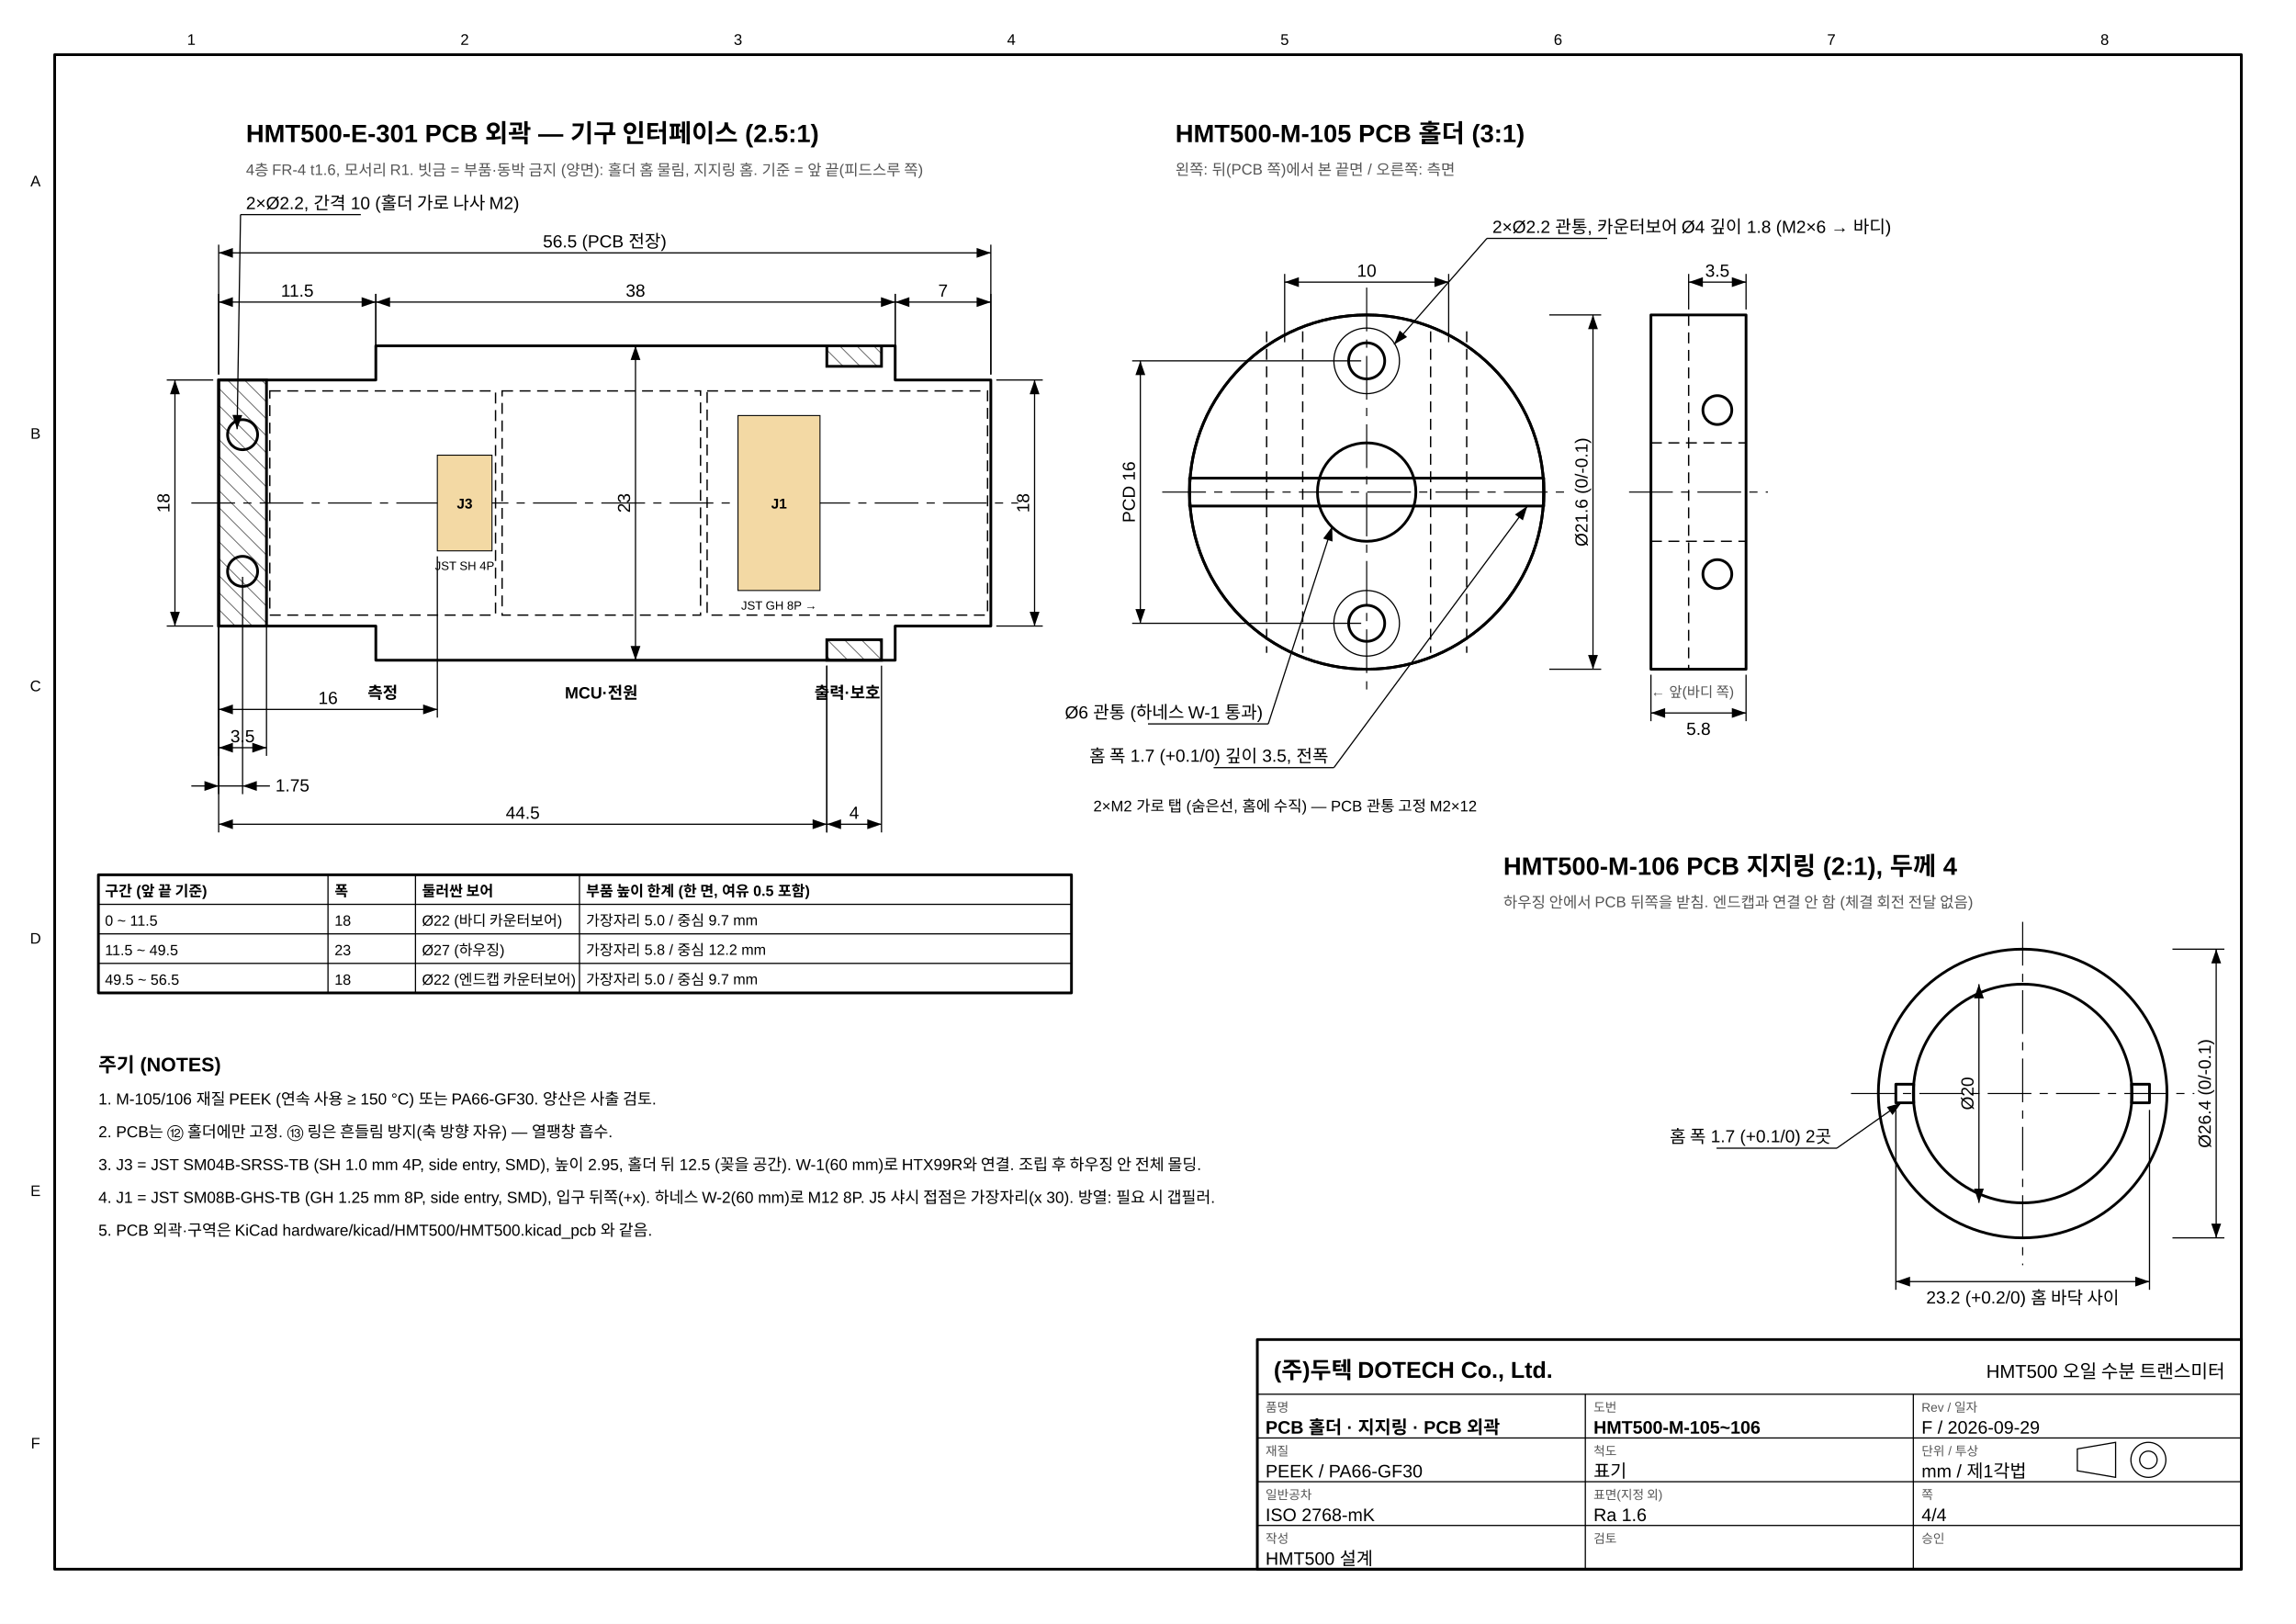
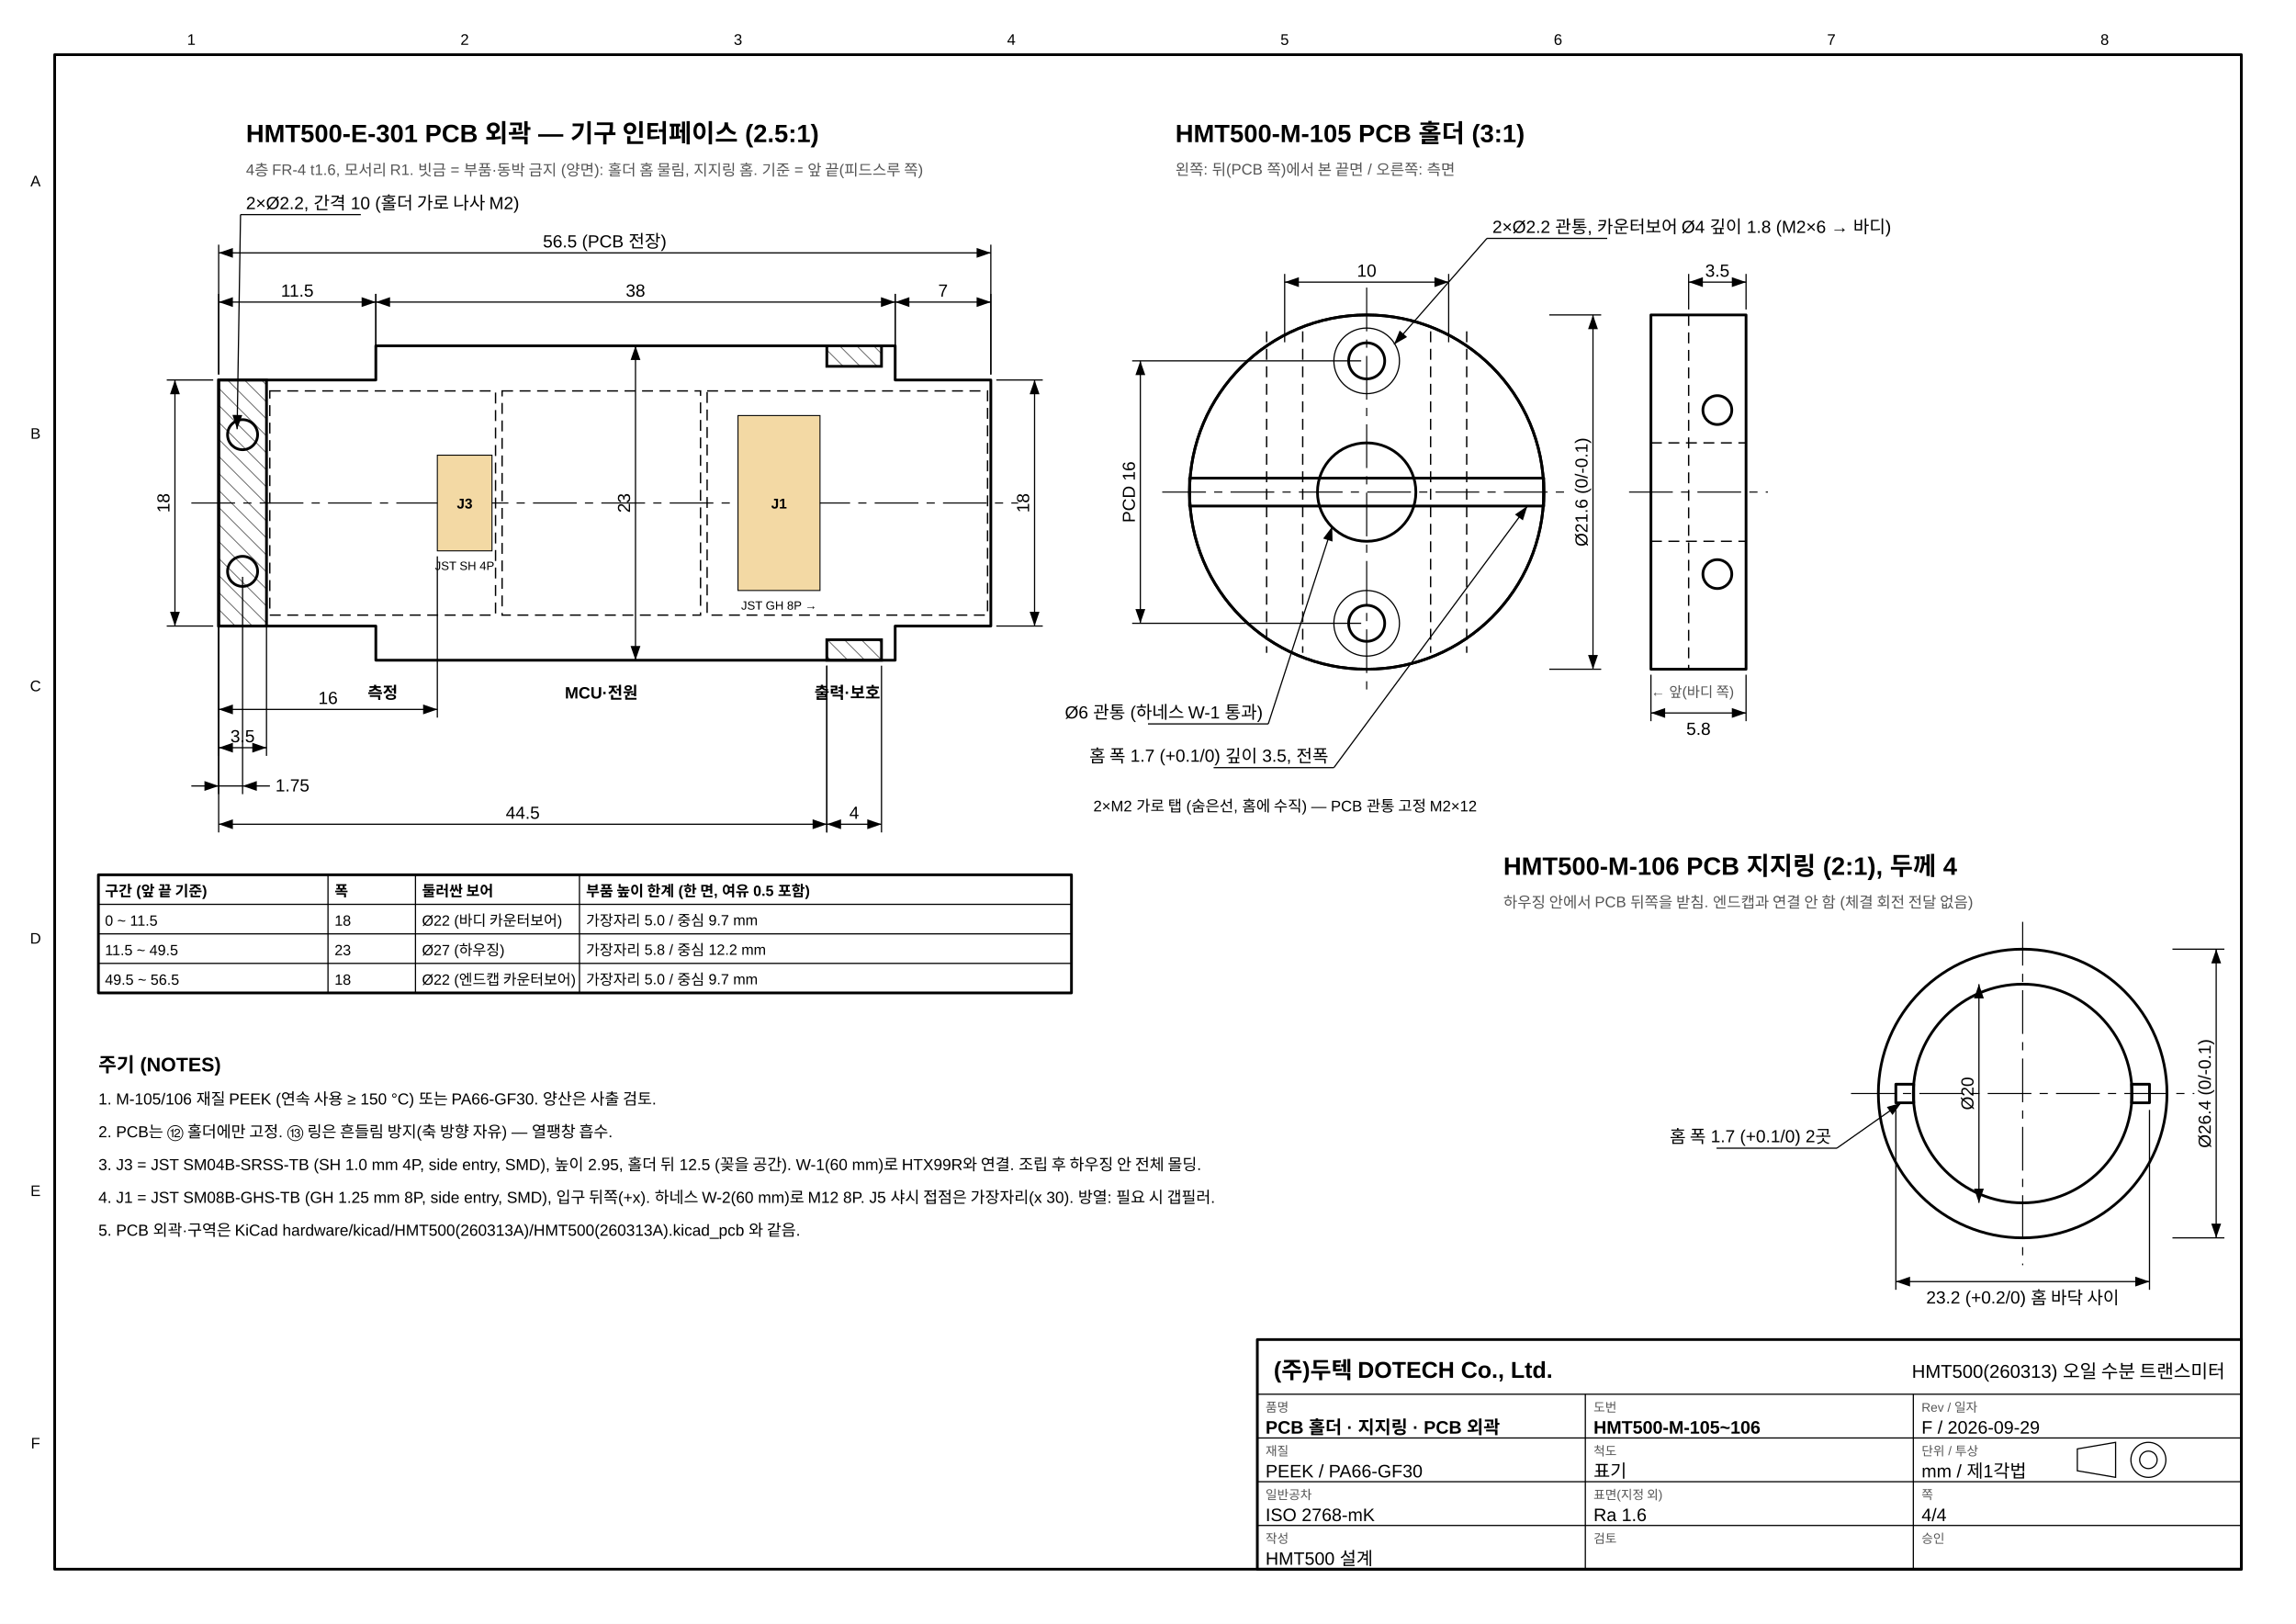
<svg xmlns="http://www.w3.org/2000/svg" width="420.0mm" height="297.0mm" viewBox="0 0 420.0 297.0">
  <rect width="420.0" height="297.0" fill="#fff" />
  <style>
 .thick{stroke:#000;stroke-width:0.5;fill:none;stroke-linecap:round;stroke-linejoin:round}
 .thin{stroke:#000;stroke-width:0.22;fill:none}
 .center{stroke:#000;stroke-width:0.2;stroke-dasharray:8 1.5 1.5 1.5;fill:none}
 .hidden{stroke:#000;stroke-width:0.25;stroke-dasharray:2 1.2;fill:none}
 .hatchfill{stroke:#000;stroke-width:0.5;fill:url(#hatch)}
 .hatchfill2{stroke:#000;stroke-width:0.5;fill:url(#hatch2)}
 .part2{stroke:#000;stroke-width:0.35;fill:url(#hatch2)}
 .buy{stroke:#000;stroke-width:0.35;fill:#e8e8e8}
 .green{stroke:#000;stroke-width:0.35;fill:#cfe8d0}
 .arrow{fill:#000;stroke:none}
 .t{font-family:'Noto Sans KR','NanumGothic','Malgun Gothic',Arial,sans-serif;fill:#000}
 .muted{fill:#555}
</style>
  <defs>
    <pattern id="hatch" width="2.2" height="2.2" patternUnits="userSpaceOnUse" patternTransform="rotate(45)">
      <line x1="0" y1="0" x2="0" y2="2.2" stroke="#000" stroke-width="0.18" />
    </pattern>
    <pattern id="hatch2" width="2.2" height="2.2" patternUnits="userSpaceOnUse" patternTransform="rotate(-45)">
      <line x1="0" y1="0" x2="0" y2="2.2" stroke="#000" stroke-width="0.18" />
    </pattern>
  </defs>
  <polygon points="40.000,69.500 68.750,69.500 68.750,63.250 163.750,63.250 163.750,69.500 181.250,69.500 181.250,114.500 163.750,114.500 163.750,120.750 68.750,120.750 68.750,114.500 40.000,114.500" class="thick" />
  <line x1="35.000" y1="92.000" x2="186.250" y2="92.000" class="center" />
  <rect x="40.000" y="69.500" width="8.750" height="45.000" class="hatchfill2" />
  <rect x="151.250" y="63.250" width="10.000" height="3.750" class="hatchfill2" />
  <rect x="151.250" y="117.000" width="10.000" height="3.750" class="hatchfill2" />
  <circle cx="44.375" cy="79.500" r="2.750" class="thick" fill="none" />
  <circle cx="44.375" cy="104.500" r="2.750" class="thick" fill="none" />
  <rect x="80.000" y="83.250" width="10.000" height="17.500" style="fill:#f3d9a4;stroke:#000;stroke-width:0.18" />
  <rect x="135.000" y="76.000" width="15.000" height="32.000" style="fill:#f3d9a4;stroke:#000;stroke-width:0.18" />
  <rect x="49.350" y="71.500" width="41.300" height="41.000" class="hidden" />
  <text x="70.000" y="127.750" font-size="3.0" text-anchor="middle" font-weight="700" class="t ">측정</text>
  <rect x="91.850" y="71.500" width="36.300" height="41.000" class="hidden" />
  <text x="110.000" y="127.750" font-size="3.0" text-anchor="middle" font-weight="700" class="t ">MCU·전원</text>
  <rect x="129.350" y="71.500" width="51.300" height="41.000" class="hidden" />
  <text x="155.000" y="127.750" font-size="3.0" text-anchor="middle" font-weight="700" class="t ">출력·보호</text>
  <text x="85.000" y="93.000" font-size="2.6" text-anchor="middle" font-weight="700" class="t ">J3</text>
  <text x="85.000" y="104.250" font-size="2.2" text-anchor="middle" class="t ">JST SH 4P</text>
  <line x1="40.000" y1="101.750" x2="40.000" y2="131.250" class="thin" />
  <line x1="80.000" y1="101.750" x2="80.000" y2="131.250" class="thin" />
  <line x1="40.000" y1="129.750" x2="80.000" y2="129.750" class="thin" />
  <polygon points="40.000,129.750 42.600,128.850 42.600,130.650" class="arrow" />
  <polygon points="80.000,129.750 77.400,130.650 77.400,128.850" class="arrow" />
  <text x="60.000" y="128.750" font-size="3.2" text-anchor="middle" class="t ">16</text>
  <text x="142.500" y="93.000" font-size="2.6" text-anchor="middle" font-weight="700" class="t ">J1</text>
  <text x="142.500" y="111.500" font-size="2.2" text-anchor="middle" class="t ">JST GH 8P →</text>
  <line x1="40.000" y1="68.500" x2="40.000" y2="53.750" class="thin" />
  <line x1="68.750" y1="68.500" x2="68.750" y2="53.750" class="thin" />
  <line x1="40.000" y1="55.250" x2="68.750" y2="55.250" class="thin" />
  <polygon points="40.000,55.250 42.600,54.350 42.600,56.150" class="arrow" />
  <polygon points="68.750,55.250 66.150,56.150 66.150,54.350" class="arrow" />
  <text x="54.375" y="54.250" font-size="3.2" text-anchor="middle" class="t ">11.5</text>
  <line x1="68.750" y1="68.500" x2="68.750" y2="53.750" class="thin" />
  <line x1="163.750" y1="68.500" x2="163.750" y2="53.750" class="thin" />
  <line x1="68.750" y1="55.250" x2="163.750" y2="55.250" class="thin" />
  <polygon points="68.750,55.250 71.350,54.350 71.350,56.150" class="arrow" />
  <polygon points="163.750,55.250 161.150,56.150 161.150,54.350" class="arrow" />
  <text x="116.250" y="54.250" font-size="3.2" text-anchor="middle" class="t ">38</text>
  <line x1="163.750" y1="68.500" x2="163.750" y2="53.750" class="thin" />
  <line x1="181.250" y1="68.500" x2="181.250" y2="53.750" class="thin" />
  <line x1="163.750" y1="55.250" x2="181.250" y2="55.250" class="thin" />
  <polygon points="163.750,55.250 166.350,54.350 166.350,56.150" class="arrow" />
  <polygon points="181.250,55.250 178.650,56.150 178.650,54.350" class="arrow" />
  <text x="172.500" y="54.250" font-size="3.2" text-anchor="middle" class="t ">7</text>
  <line x1="40.000" y1="68.500" x2="40.000" y2="44.750" class="thin" />
  <line x1="181.250" y1="68.500" x2="181.250" y2="44.750" class="thin" />
  <line x1="40.000" y1="46.250" x2="181.250" y2="46.250" class="thin" />
  <polygon points="40.000,46.250 42.600,45.350 42.600,47.150" class="arrow" />
  <polygon points="181.250,46.250 178.650,47.150 178.650,45.350" class="arrow" />
  <text x="110.625" y="45.250" font-size="3.2" text-anchor="middle" class="t ">56.5  (PCB 전장)</text>
  <line x1="40.000" y1="93.000" x2="40.000" y2="138.250" class="thin" />
  <line x1="48.750" y1="93.000" x2="48.750" y2="138.250" class="thin" />
  <line x1="40.000" y1="136.750" x2="48.750" y2="136.750" class="thin" />
  <polygon points="40.000,136.750 42.600,135.850 42.600,137.650" class="arrow" />
  <polygon points="48.750,136.750 46.150,137.650 46.150,135.850" class="arrow" />
  <text x="44.375" y="135.750" font-size="3.2" text-anchor="middle" class="t ">3.5</text>
  <line x1="40.000" y1="105.500" x2="40.000" y2="145.250" class="thin" />
  <line x1="44.375" y1="105.500" x2="44.375" y2="145.250" class="thin" />
  <line x1="40.000" y1="143.750" x2="44.375" y2="143.750" class="thin" />
  <polygon points="40.000,143.750 37.400,144.650 37.400,142.850" class="arrow" />
  <polygon points="44.375,143.750 46.975,142.850 46.975,144.650" class="arrow" />
  <line x1="35.000" y1="143.750" x2="40.000" y2="143.750" class="thin" />
  <line x1="44.375" y1="143.750" x2="49.375" y2="143.750" class="thin" />
  <text x="42.188" y="142.750" font-size="3.2" text-anchor="middle" class="t " />
  <text x="50.375" y="144.750" font-size="3.2" text-anchor="start" class="t ">1.75</text>
  <line x1="40.000" y1="115.500" x2="40.000" y2="152.250" class="thin" />
  <line x1="151.250" y1="121.750" x2="151.250" y2="152.250" class="thin" />
  <line x1="40.000" y1="150.750" x2="151.250" y2="150.750" class="thin" />
  <polygon points="40.000,150.750 42.600,149.850 42.600,151.650" class="arrow" />
  <polygon points="151.250,150.750 148.650,151.650 148.650,149.850" class="arrow" />
  <text x="95.625" y="149.750" font-size="3.2" text-anchor="middle" class="t ">44.5</text>
  <line x1="151.250" y1="121.750" x2="151.250" y2="152.250" class="thin" />
  <line x1="161.250" y1="121.750" x2="161.250" y2="152.250" class="thin" />
  <line x1="151.250" y1="150.750" x2="161.250" y2="150.750" class="thin" />
  <polygon points="151.250,150.750 153.850,149.850 153.850,151.650" class="arrow" />
  <polygon points="161.250,150.750 158.650,151.650 158.650,149.850" class="arrow" />
  <text x="156.250" y="149.750" font-size="3.2" text-anchor="middle" class="t ">4</text>
  <line x1="39.000" y1="69.500" x2="30.500" y2="69.500" class="thin" />
  <line x1="39.000" y1="114.500" x2="30.500" y2="114.500" class="thin" />
  <line x1="32.000" y1="69.500" x2="32.000" y2="114.500" class="thin" />
  <polygon points="32.000,69.500 32.900,72.100 31.100,72.100" class="arrow" />
  <polygon points="32.000,114.500 31.100,111.900 32.900,111.900" class="arrow" />
  <text x="31.000" y="92.000" font-size="3.2" text-anchor="middle" transform="rotate(-90 31.000 92.000)" class="t ">18</text>
  <line x1="116.250" y1="63.250" x2="116.250" y2="120.750" class="thin" />
  <polygon points="116.250,63.250 117.150,65.850 115.350,65.850" class="arrow" />
  <polygon points="116.250,120.750 115.350,118.150 117.150,118.150" class="arrow" />
  <text x="115.250" y="92.000" font-size="3.2" text-anchor="middle" transform="rotate(-90 115.250 92.000)" class="t ">23</text>
  <line x1="182.250" y1="69.500" x2="190.750" y2="69.500" class="thin" />
  <line x1="182.250" y1="114.500" x2="190.750" y2="114.500" class="thin" />
  <line x1="189.250" y1="69.500" x2="189.250" y2="114.500" class="thin" />
  <polygon points="189.250,69.500 190.150,72.100 188.350,72.100" class="arrow" />
  <polygon points="189.250,114.500 188.350,111.900 190.150,111.900" class="arrow" />
  <text x="188.250" y="92.000" font-size="3.2" text-anchor="middle" transform="rotate(-90 188.250 92.000)" class="t ">18</text>
  <line x1="43.375" y1="78.500" x2="44.000" y2="39.250" class="thin" />
  <polygon points="43.375,78.500 42.517,75.886 44.316,75.915" class="arrow" />
  <line x1="44.000" y1="39.250" x2="66.000" y2="39.250" class="thin" />
  <text x="45.000" y="38.250" font-size="3.2" text-anchor="start" class="t ">2×Ø2.2, 간격 10 (홀더 가로 나사 M2)</text>
  <text x="45.000" y="26.000" font-size="4.6" text-anchor="start" font-weight="700" class="t ">HMT500-E-301  PCB 외곽 — 기구 인터페이스 (2.5:1)</text>
  <text x="45.000" y="32.000" font-size="2.8" text-anchor="start" class="t muted">4층 FR-4 t1.6, 모서리 R1. 빗금 = 부품·동박 금지 (양면): 홀더 홈 물림, 지지링 홈. 기준 = 앞 끝(피드스루 쪽)</text>
  <rect x="18.0" y="160.0" width="178" height="21.6" class="thick" fill="#fff" />
  <text x="19.200" y="163.900" font-size="2.7" text-anchor="start" font-weight="700" class="t ">구간 (앞 끝 기준)</text>
  <line x1="60.000" y1="160.000" x2="60.000" y2="181.600" class="thin" />
  <text x="61.200" y="163.900" font-size="2.7" text-anchor="start" font-weight="700" class="t ">폭</text>
  <line x1="76.000" y1="160.000" x2="76.000" y2="181.600" class="thin" />
  <text x="77.200" y="163.900" font-size="2.7" text-anchor="start" font-weight="700" class="t ">둘러싼 보어</text>
  <line x1="106.000" y1="160.000" x2="106.000" y2="181.600" class="thin" />
  <text x="107.200" y="163.900" font-size="2.7" text-anchor="start" font-weight="700" class="t ">부품 높이 한계 (한 면, 여유 0.5 포함)</text>
  <line x1="196.000" y1="160.000" x2="196.000" y2="181.600" class="thin" />
  <line x1="18.000" y1="165.400" x2="196.000" y2="165.400" class="thin" />
  <text x="19.200" y="169.300" font-size="2.7" text-anchor="start" class="t ">0 ~ 11.5</text>
  <text x="61.200" y="169.300" font-size="2.7" text-anchor="start" class="t ">18</text>
  <text x="77.200" y="169.300" font-size="2.7" text-anchor="start" class="t ">Ø22 (바디 카운터보어)</text>
  <text x="107.200" y="169.300" font-size="2.7" text-anchor="start" class="t ">가장자리 5.0 / 중심 9.7 mm</text>
  <line x1="18.000" y1="170.800" x2="196.000" y2="170.800" class="thin" />
  <text x="19.200" y="174.700" font-size="2.7" text-anchor="start" class="t ">11.5 ~ 49.5</text>
  <text x="61.200" y="174.700" font-size="2.7" text-anchor="start" class="t ">23</text>
  <text x="77.200" y="174.700" font-size="2.7" text-anchor="start" class="t ">Ø27 (하우징)</text>
  <text x="107.200" y="174.700" font-size="2.7" text-anchor="start" class="t ">가장자리 5.8 / 중심 12.2 mm</text>
  <line x1="18.000" y1="176.200" x2="196.000" y2="176.200" class="thin" />
  <text x="19.200" y="180.100" font-size="2.7" text-anchor="start" class="t ">49.5 ~ 56.5</text>
  <text x="61.200" y="180.100" font-size="2.7" text-anchor="start" class="t ">18</text>
  <text x="77.200" y="180.100" font-size="2.7" text-anchor="start" class="t ">Ø22 (엔드캡 카운터보어)</text>
  <text x="107.200" y="180.100" font-size="2.7" text-anchor="start" class="t ">가장자리 5.0 / 중심 9.7 mm</text>
  <circle cx="250.000" cy="90.000" r="32.400" class="thick" fill="none" />
  <circle cx="250.000" cy="90.000" r="9.000" class="thick" fill="none" />
  <rect x="217.600" y="87.450" width="64.800" height="5.100" fill="#fff" class="thick" />
  <circle cx="250.000" cy="90.000" r="32.400" class="thick" fill="none" />
  <circle cx="250.000" cy="114.000" r="3.300" class="thick" fill="none" />
  <circle cx="250.000" cy="114.000" r="6.000" class="thin" fill="none" />
  <circle cx="250.000" cy="66.000" r="3.300" class="thick" fill="none" />
  <circle cx="250.000" cy="66.000" r="6.000" class="thin" fill="none" />
  <line x1="261.700" y1="60.600" x2="261.700" y2="119.400" class="hidden" />
  <line x1="268.300" y1="60.600" x2="268.300" y2="119.400" class="hidden" />
  <line x1="231.700" y1="60.600" x2="231.700" y2="119.400" class="hidden" />
  <line x1="238.300" y1="60.600" x2="238.300" y2="119.400" class="hidden" />
  <line x1="212.600" y1="90.000" x2="287.400" y2="90.000" class="center" />
  <line x1="250.000" y1="52.600" x2="250.000" y2="127.400" class="center" />
  <line x1="283.400" y1="57.600" x2="292.900" y2="57.600" class="thin" />
  <line x1="283.400" y1="122.400" x2="292.900" y2="122.400" class="thin" />
  <line x1="291.400" y1="57.600" x2="291.400" y2="122.400" class="thin" />
  <polygon points="291.400,57.600 292.300,60.200 290.500,60.200" class="arrow" />
  <polygon points="291.400,122.400 290.500,119.800 292.300,119.800" class="arrow" />
  <text x="290.400" y="90.000" font-size="3.2" text-anchor="middle" transform="rotate(-90 290.400 90.000)" class="t ">Ø21.6 (0/-0.1)</text>
  <line x1="249.000" y1="66.000" x2="207.100" y2="66.000" class="thin" />
  <line x1="249.000" y1="114.000" x2="207.100" y2="114.000" class="thin" />
  <line x1="208.600" y1="66.000" x2="208.600" y2="114.000" class="thin" />
  <polygon points="208.600,66.000 209.500,68.600 207.700,68.600" class="arrow" />
  <polygon points="208.600,114.000 207.700,111.400 209.500,111.400" class="arrow" />
  <text x="207.600" y="90.000" font-size="3.2" text-anchor="middle" transform="rotate(-90 207.600 90.000)" class="t ">PCD 16</text>
  <line x1="235.000" y1="62.600" x2="235.000" y2="50.100" class="thin" />
  <line x1="265.000" y1="62.600" x2="265.000" y2="50.100" class="thin" />
  <line x1="235.000" y1="51.600" x2="265.000" y2="51.600" class="thin" />
  <polygon points="235.000,51.600 237.600,50.700 237.600,52.500" class="arrow" />
  <polygon points="265.000,51.600 262.400,52.500 262.400,50.700" class="arrow" />
  <text x="250.000" y="50.600" font-size="3.2" text-anchor="middle" class="t ">10</text>
  <line x1="255.000" y1="63.000" x2="272.000" y2="43.600" class="thin" />
  <polygon points="255.000,63.000 256.037,60.451 257.390,61.638" class="arrow" />
  <line x1="272.000" y1="43.600" x2="294.000" y2="43.600" class="thin" />
  <text x="273.000" y="42.600" font-size="3.2" text-anchor="start" class="t ">2×Ø2.2 관통, 카운터보어 Ø4 깊이 1.8 (M2×6 → 바디)</text>
  <line x1="279.400" y1="92.550" x2="244.000" y2="140.400" class="thin" />
  <polygon points="279.400,92.550 278.577,95.175 277.130,94.105" class="arrow" />
  <line x1="244.000" y1="140.400" x2="222.000" y2="140.400" class="thin" />
  <text x="243.000" y="139.400" font-size="3.2" text-anchor="end" class="t ">홈 폭 1.7 (+0.1/0) 깊이 3.5, 전폭</text>
  <line x1="243.700" y1="96.300" x2="232.000" y2="132.400" class="thin" />
  <polygon points="243.700,96.300 243.755,99.051 242.042,98.496" class="arrow" />
  <line x1="232.000" y1="132.400" x2="210.000" y2="132.400" class="thin" />
  <text x="231.000" y="131.400" font-size="3.2" text-anchor="end" class="t ">Ø6 관통 (하네스 W-1 통과)</text>
  <text x="200.000" y="148.400" font-size="2.8" text-anchor="start" class="t ">2×M2 가로 탭 (숨은선, 홈에 수직) — PCB 관통 고정 M2×12</text>
  <rect x="302.000" y="57.600" width="17.400" height="64.800" class="thick" fill="none" />
  <line x1="308.900" y1="57.600" x2="308.900" y2="122.400" class="hidden" />
  <circle cx="314.150" cy="75.000" r="2.640" class="thick" fill="none" />
  <circle cx="314.150" cy="105.000" r="2.640" class="thick" fill="none" />
  <line x1="302.000" y1="81.000" x2="319.400" y2="81.000" class="hidden" />
  <line x1="302.000" y1="99.000" x2="319.400" y2="99.000" class="hidden" />
  <line x1="298.000" y1="90.000" x2="323.400" y2="90.000" class="center" />
  <line x1="302.000" y1="123.400" x2="302.000" y2="131.900" class="thin" />
  <line x1="319.400" y1="123.400" x2="319.400" y2="131.900" class="thin" />
  <line x1="302.000" y1="130.400" x2="319.400" y2="130.400" class="thin" />
  <polygon points="302.000,130.400 304.600,129.500 304.600,131.300" class="arrow" />
  <polygon points="319.400,130.400 316.800,131.300 316.800,129.500" class="arrow" />
  <text x="310.700" y="134.400" font-size="3.2" text-anchor="middle" class="t ">5.8</text>
  <line x1="308.900" y1="56.600" x2="308.900" y2="50.100" class="thin" />
  <line x1="319.400" y1="56.600" x2="319.400" y2="50.100" class="thin" />
  <line x1="308.900" y1="51.600" x2="319.400" y2="51.600" class="thin" />
  <polygon points="308.900,51.600 311.500,50.700 311.500,52.500" class="arrow" />
  <polygon points="319.400,51.600 316.800,52.500 316.800,50.700" class="arrow" />
  <text x="314.150" y="50.600" font-size="3.2" text-anchor="middle" class="t ">3.5</text>
  <text x="302.000" y="127.400" font-size="2.6" text-anchor="start" class="t muted">← 앞(바디 쪽)</text>
  <text x="215.000" y="26.000" font-size="4.6" text-anchor="start" font-weight="700" class="t ">HMT500-M-105  PCB 홀더 (3:1)</text>
  <text x="215.000" y="32.000" font-size="2.8" text-anchor="start" class="t muted">왼쪽: 뒤(PCB 쪽)에서 본 끝면 / 오른쪽: 측면</text>
  <circle cx="370.000" cy="200.000" r="26.400" class="thick" fill="none" />
  <circle cx="370.000" cy="200.000" r="20.000" class="thick" fill="none" />
  <rect x="389.928" y="198.300" width="3.272" height="3.400" fill="#fff" class="thick" />
  <rect x="346.800" y="198.300" width="3.272" height="3.400" fill="#fff" class="thick" />
  <line x1="338.600" y1="200.000" x2="401.400" y2="200.000" class="center" />
  <line x1="370.000" y1="168.600" x2="370.000" y2="231.400" class="center" />
  <line x1="397.400" y1="173.600" x2="406.900" y2="173.600" class="thin" />
  <line x1="397.400" y1="226.400" x2="406.900" y2="226.400" class="thin" />
  <line x1="405.400" y1="173.600" x2="405.400" y2="226.400" class="thin" />
  <polygon points="405.400,173.600 406.300,176.200 404.500,176.200" class="arrow" />
  <polygon points="405.400,226.400 404.500,223.800 406.300,223.800" class="arrow" />
  <text x="404.400" y="200.000" font-size="3.2" text-anchor="middle" transform="rotate(-90 404.400 200.000)" class="t ">Ø26.4 (0/-0.1)</text>
  <line x1="362.000" y1="180.000" x2="362.000" y2="220.000" class="thin" />
  <polygon points="362.000,180.000 362.900,182.600 361.100,182.600" class="arrow" />
  <polygon points="362.000,220.000 361.100,217.400 362.900,217.400" class="arrow" />
  <text x="361.000" y="200.000" font-size="3.2" text-anchor="middle" transform="rotate(-90 361.000 200.000)" class="t ">Ø20</text>
  <line x1="346.800" y1="203.000" x2="346.800" y2="235.900" class="thin" />
  <line x1="393.200" y1="203.000" x2="393.200" y2="235.900" class="thin" />
  <line x1="346.800" y1="234.400" x2="393.200" y2="234.400" class="thin" />
  <polygon points="346.800,234.400 349.400,233.500 349.400,235.300" class="arrow" />
  <polygon points="393.200,234.400 390.600,235.300 390.600,233.500" class="arrow" />
  <text x="370.000" y="238.400" font-size="3.2" text-anchor="middle" class="t ">23.2 (+0.2/0)  홈 바닥 사이</text>
  <line x1="347.800" y1="201.700" x2="336.000" y2="210.000" class="thin" />
  <polygon points="347.800,201.700 346.191,203.932 345.156,202.460" class="arrow" />
  <line x1="336.000" y1="210.000" x2="314.000" y2="210.000" class="thin" />
  <text x="335.000" y="209.000" font-size="3.2" text-anchor="end" class="t ">홈 폭 1.7 (+0.1/0) 2곳</text>
  <text x="275.000" y="160.000" font-size="4.6" text-anchor="start" font-weight="700" class="t ">HMT500-M-106  PCB 지지링 (2:1), 두께 4</text>
  <text x="275.000" y="166.000" font-size="2.8" text-anchor="start" class="t muted">하우징 안에서 PCB 뒤쪽을 받침. 엔드캡과 연결 안 함 (체결 회전 전달 없음)</text>
  <text x="18.000" y="196.000" font-size="3.6" text-anchor="start" font-weight="700" class="t ">주기 (NOTES)</text>
  <text x="18.000" y="202.000" font-size="2.9" text-anchor="start" class="t ">1. M-105/106 재질 PEEK (연속 사용 ≥ 150 °C) 또는 PA66-GF30. 양산은 사출 검토.</text>
  <text x="18.000" y="208.000" font-size="2.9" text-anchor="start" class="t ">2. PCB는 ⑫ 홀더에만 고정. ⑬ 링은 흔들림 방지(축 방향 자유) — 열팽창 흡수.</text>
  <text x="18.000" y="214.000" font-size="2.9" text-anchor="start" class="t ">3. J3 = JST SM04B-SRSS-TB (SH 1.0 mm 4P, side entry, SMD), 높이 2.95, 홀더 뒤 12.5 (꽂을 공간). W-1(60 mm)로 HTX99R와 연결. 조립 후 하우징 안 전체 몰딩.</text>
  <text x="18.000" y="220.000" font-size="2.9" text-anchor="start" class="t ">4. J1 = JST SM08B-GHS-TB (GH 1.25 mm 8P, side entry, SMD), 입구 뒤쪽(+x). 하네스 W-2(60 mm)로 M12 8P. J5 샤시 접점은 가장자리(x 30). 방열: 필요 시 갭필러.</text>
-   <text x="18.000" y="226.000" font-size="2.9" text-anchor="start" class="t ">5. PCB 외곽·구역은 KiCad hardware/kicad/HMT500/HMT500.kicad_pcb 와 같음.</text>
+   <text x="18.000" y="226.000" font-size="2.9" text-anchor="start" class="t ">5. PCB 외곽·구역은 KiCad hardware/kicad/HMT500(260313A)/HMT500(260313A).kicad_pcb 와 같음.</text>
  <rect x="10" y="10" width="400.0" height="277.0" class="thick" fill="none" />
  <text x="35.000" y="8.200" font-size="2.8" text-anchor="middle" class="t ">1</text>
  <text x="85.000" y="8.200" font-size="2.8" text-anchor="middle" class="t ">2</text>
  <text x="135.000" y="8.200" font-size="2.8" text-anchor="middle" class="t ">3</text>
  <text x="185.000" y="8.200" font-size="2.8" text-anchor="middle" class="t ">4</text>
  <text x="235.000" y="8.200" font-size="2.8" text-anchor="middle" class="t ">5</text>
  <text x="285.000" y="8.200" font-size="2.8" text-anchor="middle" class="t ">6</text>
  <text x="335.000" y="8.200" font-size="2.8" text-anchor="middle" class="t ">7</text>
  <text x="385.000" y="8.200" font-size="2.8" text-anchor="middle" class="t ">8</text>
  <text x="6.500" y="34.083" font-size="2.8" text-anchor="middle" class="t ">A</text>
  <text x="6.500" y="80.250" font-size="2.8" text-anchor="middle" class="t ">B</text>
  <text x="6.500" y="126.417" font-size="2.8" text-anchor="middle" class="t ">C</text>
  <text x="6.500" y="172.583" font-size="2.8" text-anchor="middle" class="t ">D</text>
  <text x="6.500" y="218.750" font-size="2.8" text-anchor="middle" class="t ">E</text>
  <text x="6.500" y="264.917" font-size="2.8" text-anchor="middle" class="t ">F</text>
  <rect x="230.0" y="245.0" width="180" height="42" class="thick" fill="#fff" />
  <line x1="230.000" y1="255.000" x2="410.000" y2="255.000" class="thin" />
  <line x1="230.000" y1="263.000" x2="410.000" y2="263.000" class="thin" />
  <line x1="230.000" y1="271.000" x2="410.000" y2="271.000" class="thin" />
  <line x1="230.000" y1="279.000" x2="410.000" y2="279.000" class="thin" />
  <line x1="290.000" y1="255.000" x2="290.000" y2="287.000" class="thin" />
  <line x1="350.000" y1="255.000" x2="350.000" y2="287.000" class="thin" />
  <text x="233.000" y="252.000" font-size="4.2" text-anchor="start" font-weight="700" class="t ">(주)두텍  DOTECH Co., Ltd.</text>
-   <text x="407.000" y="252.000" font-size="3.4" text-anchor="end" class="t ">HMT500 오일 수분 트랜스미터</text>
+   <text x="407.000" y="252.000" font-size="3.4" text-anchor="end" class="t ">HMT500(260313) 오일 수분 트랜스미터</text>
  <text x="231.500" y="258.200" font-size="2.3" text-anchor="start" class="t muted">품명</text>
  <text x="231.500" y="262.200" font-size="3.3" text-anchor="start" font-weight="700" class="t ">PCB 홀더 · 지지링 · PCB 외곽</text>
  <text x="291.500" y="258.200" font-size="2.3" text-anchor="start" class="t muted">도번</text>
  <text x="291.500" y="262.200" font-size="3.3" text-anchor="start" font-weight="700" class="t ">HMT500-M-105~106</text>
  <text x="351.500" y="258.200" font-size="2.3" text-anchor="start" class="t muted">Rev / 일자</text>
  <text x="351.500" y="262.200" font-size="3.3" text-anchor="start" class="t ">F / 2026-09-29</text>
  <text x="231.500" y="266.200" font-size="2.3" text-anchor="start" class="t muted">재질</text>
  <text x="231.500" y="270.200" font-size="3.3" text-anchor="start" class="t ">PEEK / PA66-GF30</text>
  <text x="291.500" y="266.200" font-size="2.3" text-anchor="start" class="t muted">척도</text>
  <text x="291.500" y="270.200" font-size="3.3" text-anchor="start" class="t ">표기</text>
  <text x="351.500" y="266.200" font-size="2.3" text-anchor="start" class="t muted">단위 / 투상</text>
  <text x="351.500" y="270.200" font-size="3.3" text-anchor="start" class="t ">mm / 제1각법</text>
  <text x="231.500" y="274.200" font-size="2.3" text-anchor="start" class="t muted">일반공차</text>
  <text x="231.500" y="278.200" font-size="3.3" text-anchor="start" class="t ">ISO 2768-mK</text>
  <text x="291.500" y="274.200" font-size="2.3" text-anchor="start" class="t muted">표면(지정 외)</text>
  <text x="291.500" y="278.200" font-size="3.3" text-anchor="start" class="t ">Ra 1.6</text>
  <text x="351.500" y="274.200" font-size="2.3" text-anchor="start" class="t muted">쪽</text>
  <text x="351.500" y="278.200" font-size="3.3" text-anchor="start" class="t ">4/4</text>
  <text x="231.500" y="282.200" font-size="2.3" text-anchor="start" class="t muted">작성</text>
  <text x="231.500" y="286.200" font-size="3.3" text-anchor="start" class="t ">HMT500 설계</text>
  <text x="291.500" y="282.200" font-size="2.3" text-anchor="start" class="t muted">검토</text>
  <text x="291.500" y="286.200" font-size="3.3" text-anchor="start" class="t " />
  <text x="351.500" y="282.200" font-size="2.3" text-anchor="start" class="t muted">승인</text>
  <text x="351.500" y="286.200" font-size="3.3" text-anchor="start" class="t " />
  <polygon points="380.0,265.0 387.0,263.8 387.0,270.2 380.0,269.0" class="thin" fill="none" />
  <circle cx="393.000" cy="267.000" r="3.200" class="thin" fill="none" />
  <circle cx="393.000" cy="267.000" r="1.600" class="thin" fill="none" />
</svg>
